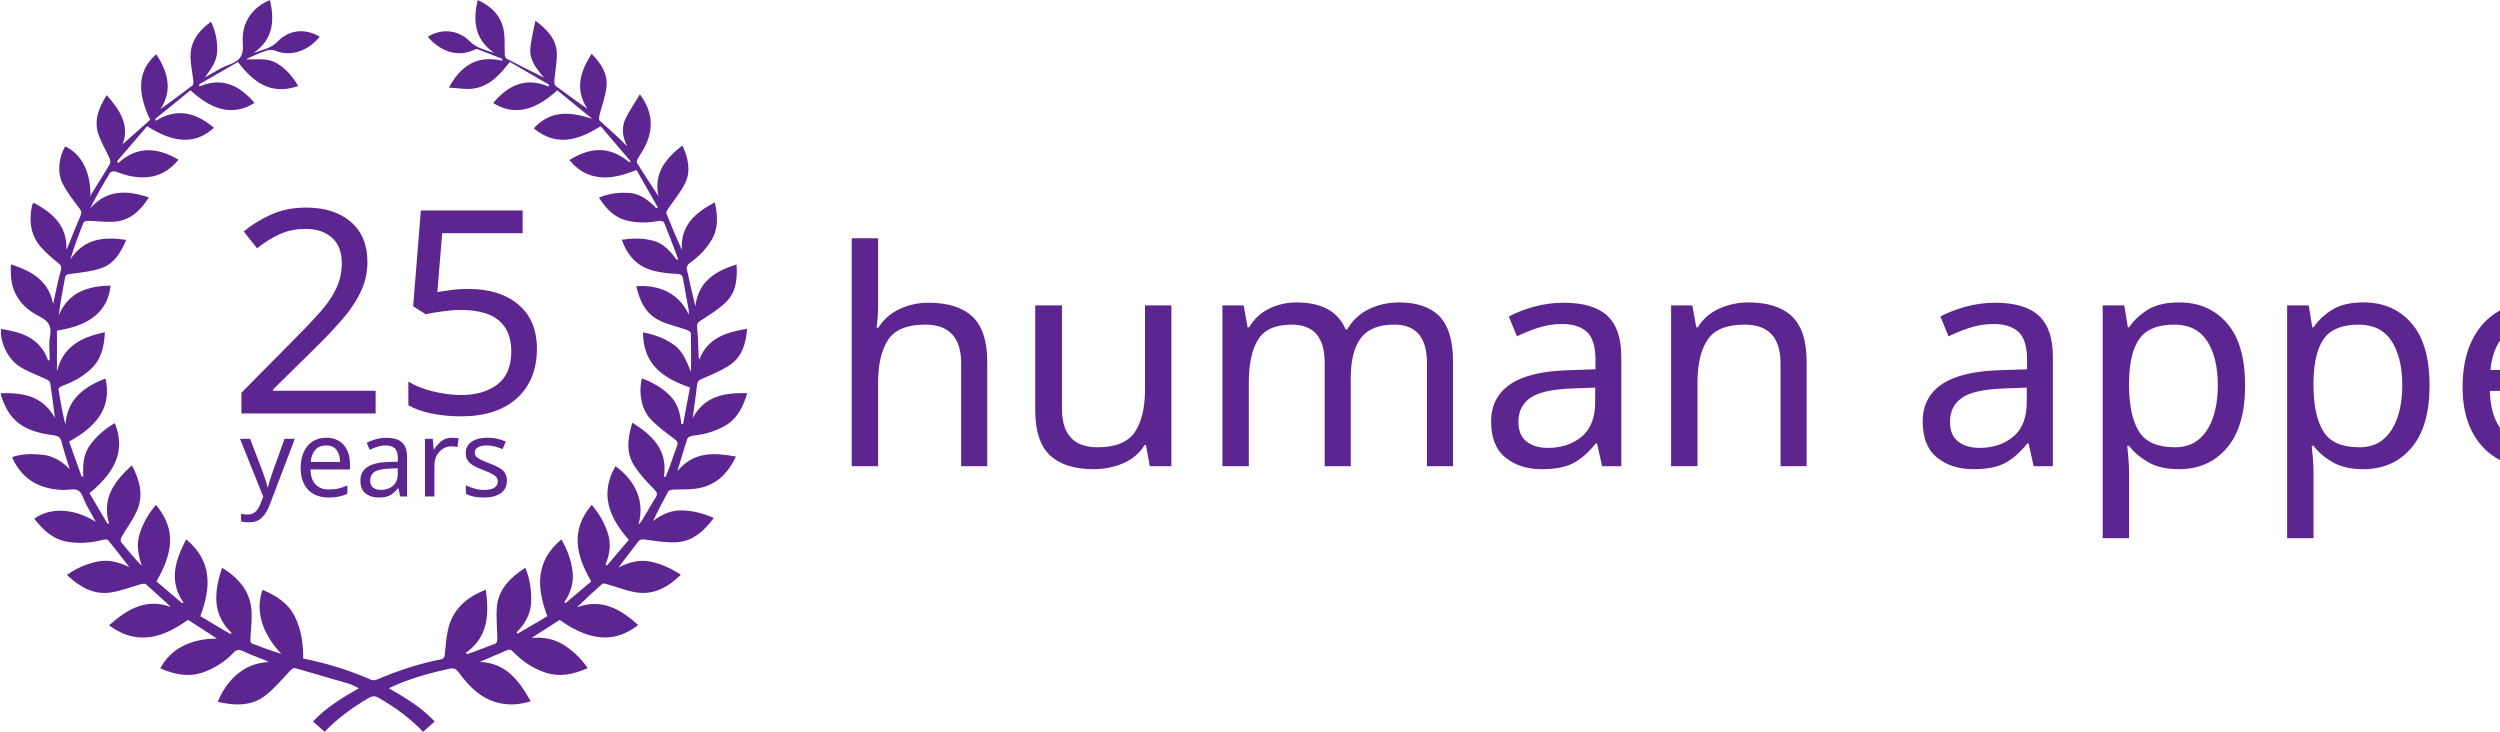
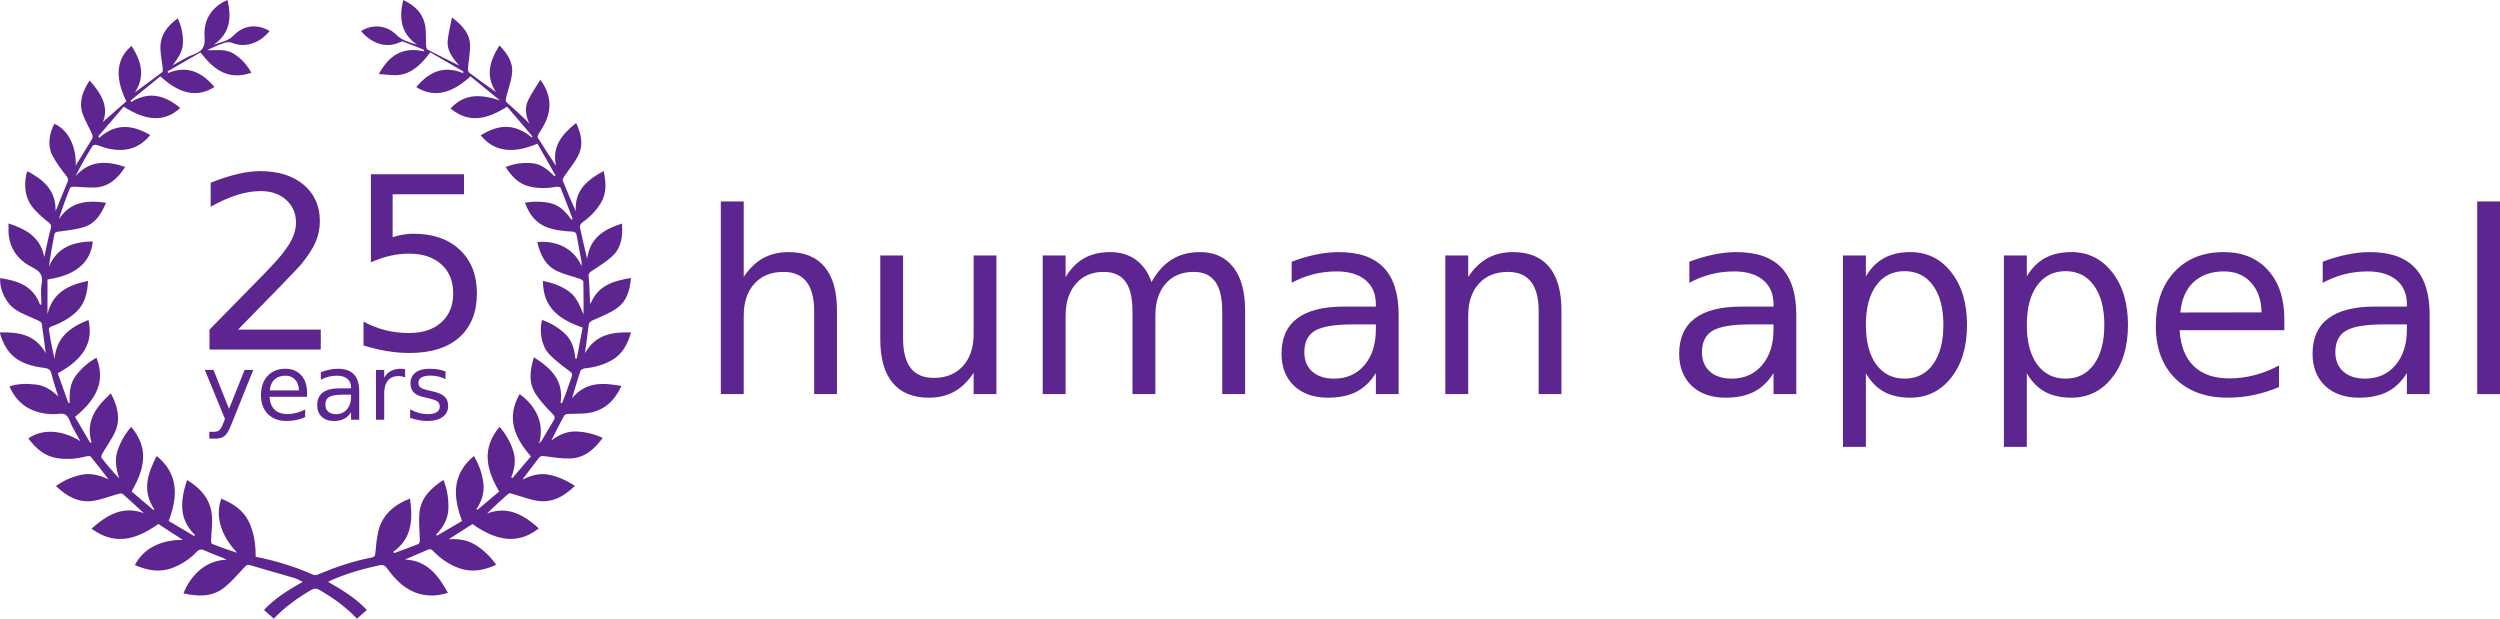
- <svg xmlns="http://www.w3.org/2000/svg" viewBox="330.712 25.382 1261.66 369.325" width="1261.66" height="369.325">
-   <g transform="matrix(1.333333, 0, 0, -1.333333, 5.684341886080802e-14, 394.7067)" id="g10">
-     <g transform="scale(0.1)" id="g12">
+ <svg xmlns="http://www.w3.org/2000/svg" viewBox="330.712 25.382 1492.412 369.325" width="1492.412" height="369.325" id="svg2" version="1.1">
+   <defs id="defs16" />
+   <g transform="matrix(1.333333,0,0,-1.333333,-0.393308,394.7073)" id="g10">
+     <g transform="scale(0.1,0.1)" id="g12">
      <path id="path14" style="fill:#5d2590;fill-opacity:1;fill-rule:nonzero;stroke:none" d="M 3952.3,164.82 C 4016.49,128.34 4075.76,92.07 4125.72,39.078 4110.34,25.492 4096.37,13.141 4081.64,0.109 4031.59,52.629 3974.58,93.43 3913.32,128.84 c -13.35,7.711 -23.55,7.281 -36.59,-0.32 C 3816.17,93.199 3759.41,53.121 3709.19,0 c -14.18,12.559 -28.12,24.898 -44.04,38.988 49,52.551 108.54,89.231 173.68,125.934 -14.6,6.738 -25.71,13.578 -37.77,17.137 -66.04,19.531 -132.44,37.902 -198.44,57.582 -12.96,3.871 -17.86,-1.743 -25.83,-10.309 -29.08,-31.281 -57.16,-64.371 -90.45,-90.684 -54.22,-42.847 -117.44,-39.898 -181.55,-25.207 25.06,65.309 88.02,147.719 193.4,150.547 -8.34,3.961 -12.63,6.274 -17.12,8.094 -26.73,10.859 -54.02,20.52 -80.08,32.789 -15.33,7.231 -25,7.418 -37.69,-6.152 -30.21,-32.278 -67.31,-55.84 -108.59,-71.559 -57.55,-21.93 -112.95,-11.051 -167.52,13.078 37.94,72.754 112.69,112.512 214.48,112.633 -38.17,24.758 -73.04,47.379 -109.19,70.828 -56.92,-38.769 -117.18,-72.769 -190.08,-65.898 -38.91,3.679 -74.29,20.078 -109.39,45.32 68.65,60.32 139.17,104.059 234.23,69.309 -31.49,28.949 -62.67,58.261 -94.91,86.359 -3.83,3.34 -13.81,1.383 -20.31,-0.41 -36.49,-10.047 -72.18,-24.367 -109.26,-30.52 -66.87,-11.109 -119.96,19.7 -169.21,65.911 35.8,25.492 73.41,41.82 115.04,50.519 43.18,9.043 81.94,-2.5 120.91,-20.609 -26.44,34.039 -52.48,68.379 -79.85,101.64 -3.07,3.711 -14.2,3 -20.78,1.262 -42.81,-11.312 -85.98,-14.5 -129.77,-7.891 -57.16,8.629 -95.42,44.52 -128.97,88.028 59.99,43.812 150.36,39.902 232.75,-11.91 -13.71,24.793 -25.21,45.113 -36.24,65.679 -9.65,17.973 -14.54,42.512 -29.38,52.481 -13.43,9.031 -37.47,2.082 -56.82,2.57 -84.83,2.172 -151.19,35.231 -190.05,114.051 -1.22,2.48 -2,5.19 -4.02,10.49 38.63,12.83 77.47,12.58 116.27,8.4 40.33,-4.35 72.45,-25.19 101.25,-53.902 -10.16,33.792 -21.63,67.282 -30,101.502 -4.62,18.89 -13,24.18 -32.37,26.61 -117.83,14.72 -168.37,59.42 -197.06,150.41 -0.6,1.88 -0.57,3.97 -1.17,8.62 82.02,1.9 157.18,-8.08 204.95,-93.48 -6.41,48.97 -11.46,91.3 -18.1,133.38 -0.81,5.15 -9.51,10.23 -15.6,13.16 -32.81,15.75 -67.88,27.74 -98.54,46.85 -45.77,28.55 -75.66,91.88 -71.8,143.07 78.48,-11.59 148.23,-34.26 178.46,-119.51 1.95,0.81 3.9,1.63 5.85,2.44 0,29.78 -4.37,60.39 1.06,89.15 7.5,39.7 -5.82,58.28 -41.52,76.32 -62.95,31.81 -103.88,83.56 -106.59,158.38 -0.42,11.62 -0.06,23.28 -0.06,38.01 79.66,-25.82 143.25,-61.9 160.06,-150.38 2.38,11.31 4.61,22.65 7.17,33.92 7.02,30.86 13.04,62.02 21.77,92.39 4.34,15.14 -0.06,21.75 -11.8,30.77 -21.09,16.21 -40.96,34.46 -59.17,53.88 -43.41,46.32 -50.14,102.1 -38.06,161.88 0.41,2.03 1.33,4.02 2.3,5.86 0.62,1.19 1.78,2.1 4.18,4.83 70.74,-38.19 127.26,-85.75 123.84,-177.85 1.81,3.74 3.85,7.4 5.42,11.25 15.92,39.1 31.22,78.48 47.99,117.21 5.2,12.02 3.45,18.38 -4.76,29.03 -23.04,29.85 -46.43,60.31 -63.44,93.71 -20.82,40.89 -13.74,98.28 10,139.81 63.19,-28.5 99.13,-102.46 95.44,-191.65 0.9,3.14 1.14,6.66 2.78,9.33 23.67,38.34 47.91,76.32 70.86,115.07 3.14,5.29 2.17,15.23 -0.57,21.37 -13.43,30.03 -30.74,58.57 -41.74,89.4 -19.22,53.91 -0.08,101.87 30.64,150.4 51.7,-57.68 87.37,-116.67 59.97,-185.74 31.09,27.41 68.51,60.41 104.63,92.27 -55.17,113.66 -41.84,192.57 23.25,248.41 42.86,-67.09 63.28,-135.02 15.22,-208.12 40.68,29.83 81.57,59.38 121.71,89.94 3.57,2.73 3.55,12.11 2.88,18.15 -3.18,28.57 -9.32,56.95 -10.43,85.57 -2.32,59.86 28.77,102.39 77.31,137.49 17.59,-35.7 24.5,-71.92 23.6,-110.28 -0.94,-40.13 -23.98,-69.2 -46.16,-100.09 30.6,16.33 59.88,36.33 92.16,48.05 39.56,14.37 54.58,34.13 51.01,79.06 -5.47,68.74 23.9,124.73 87.47,158.6 4.15,2.22 8.69,3.71 15.24,6.46 18.36,-79.79 11.45,-149.47 -62.26,-200.08 32.01,12.38 64.75,15.9 90.37,42.61 44.72,46.61 106.38,51.4 160.1,18.89 -38.29,-47.89 -103.53,-79.46 -168.43,-52.71 -9.66,3.97 -23.28,3.38 -33.46,0.02 -26.34,-8.69 -51.78,-20.11 -77.23,-33.02 39.82,-1.53 80.25,7.05 116.82,-14.69 34.74,-20.63 59.97,-49.9 80.81,-86.14 -102.79,-35.98 -169.27,13.66 -227.93,91 -49.1,-28.28 -97.84,-56.35 -146.58,-84.41 0.33,-2.73 0.66,-5.46 0.99,-8.19 87.88,36.71 152.56,2.73 208.25,-62.3 -68.43,-43.41 -147.07,-40.49 -242.36,47.69 -43.97,-35.72 -88.41,-71.85 -132.86,-107.97 0.44,-2.46 0.89,-4.9 1.34,-7.35 82,50.8 153.32,29.79 220.5,-26.49 -66.06,-60.33 -145.9,-62.85 -252.97,6.03 -37.53,-43.73 -75.52,-87.99 -113.51,-132.24 1.26,-2.52 2.53,-5.04 3.79,-7.55 73.56,67.21 149.62,58.58 228.34,12.93 -51.86,-64.2 -117.72,-77.75 -192.9,-59.62 -16.35,3.94 -31.85,11.35 -48.2,15.23 -5.5,1.31 -15.63,-1.37 -18.19,-5.56 -26.35,-43.21 -51.57,-87.11 -75.27,-134.62 63.78,72.36 139.52,69.51 222.51,41.74 -33.12,-52.11 -73.46,-89.36 -135.66,-92.16 -30.68,-1.39 -61.6,2.68 -92.43,3.44 -6.45,0.15 -17.28,-1.71 -18.84,-5.58 -18.42,-45.46 -35.45,-91.48 -50.27,-140.22 51.57,79.03 126.08,86.45 211.47,73.88 -21.17,-49.24 -46.76,-91.96 -97.25,-108.21 -36.3,-11.68 -75.33,-15.54 -113.44,-20.56 -12.21,-1.61 -18.93,-2.69 -21.36,-16.29 -8.24,-46.14 -17.68,-92.07 -23.53,-140.73 37.65,88.6 110.61,111.03 196.3,112.74 -8.74,-84.19 -62.79,-149.62 -202.9,-170.38 0,-51.4 0,-103.3 0,-155.18 22.48,95.56 92.72,130.7 181.54,148.84 -2.89,-54.32 -13.73,-102.55 -53.49,-139.55 -31.39,-29.22 -68.4,-49.23 -108.73,-63.55 -5.43,-1.92 -13.88,-8.61 -13.38,-11.97 6.69,-44.87 14.73,-89.52 26.1,-134.74 6.75,97.91 70.94,142.95 151.45,175.07 22.99,-100.88 -21.65,-175.53 -137.52,-238.82 15.66,-43.83 31.52,-88.23 47.37,-132.65 2.07,0.16 4.14,0.328 6.21,0.481 -2.01,42.769 0,84.429 26.54,120.299 25.11,33.93 56.4,60.44 92.97,81.63 32.44,-82.15 23.8,-168.66 -95.91,-265.058 22.51,-38.32 45.27,-77.082 68.04,-115.832 1.97,0.41 3.93,0.832 5.89,1.242 -27.86,95.559 20.4,159.84 86.68,219.878 29.46,-56.069 44.56,-112.222 19.66,-170.241 -15.07,-35.11 -38.97,-66.387 -58.22,-99.778 -3.09,-5.359 -5.88,-15.429 -3.16,-18.89 24.66,-31.481 50.58,-61.969 79.02,-91.621 -13.35,41.09 -21.33,81.332 -7.53,123.308 13.15,40.043 33.53,75.5 61.25,107.461 65.84,-80.64 76.02,-161.211 1.86,-289.461 31.84,-27.109 64.22,-54.668 96.61,-82.226 1.91,0.476 3.83,0.937 5.75,1.418 -57.17,83.242 -30.85,161.09 10.06,239.789 99.5,-82.321 94.28,-182.457 53.62,-290.887 37.84,-22.434 75.13,-44.531 112.4,-66.641 2.11,0.95 4.22,1.899 6.33,2.848 -76.54,73.293 -65.42,157.59 -36.63,247.109 66.63,-40.41 109.88,-93.359 112.12,-171.91 0.94,-32.898 -3.42,-65.929 -4.76,-98.918 -0.21,-5.218 1.45,-14.058 4.57,-15.289 37.03,-14.562 74.51,-27.992 112.54,-39.75 -73.11,77.141 -99.5,164.188 -71.08,242.149 51.41,-21.2 96.91,-49.879 122.42,-101.239 24.51,-49.351 31.58,-103.132 31.47,-158.73 89.94,-17.609 175.6,-44.449 258.35,-80.742 5.94,-2.61 15.36,-0.899 21.87,1.863 77.36,32.797 156.67,59.469 239.22,75.52 14.03,2.718 15.53,9.117 16.6,21.128 2.68,30.04 5.32,60.34 11.6,89.77 16.69,78.148 69.24,123.922 143.53,153.199 12.63,-92.949 9.92,-178.211 -75.67,-239.14 1.72,-1.649 3.45,-3.297 5.17,-4.95 36.04,13.27 72.25,26.141 107.9,40.383 3.8,1.52 6.29,11.008 6.22,16.778 -0.42,39.878 -5.03,80.011 -1.95,119.57 5.43,69.609 50.78,113.07 108.02,150.57 17.28,-43.191 23.33,-85.68 21.9,-129.558 -1.51,-46.34 -23.56,-83.18 -55.23,-115.614 1.29,-1.578 2.58,-3.148 3.86,-4.718 37.34,21.921 74.66,43.839 112.67,66.152 -41.01,108.457 -45.91,208.469 53.12,290.828 22.2,-37.82 36.61,-76.93 42.08,-119.34 5.55,-43.121 -6.09,-82.051 -30.79,-117.89 1.61,-1.168 3.23,-2.34 4.85,-3.5 32.1,27.089 64.2,54.179 96.92,81.8 -57.51,97.7 -80.04,193.328 1.79,289.578 27.91,-32.519 48.06,-67.316 60.78,-106.668 13.15,-40.75 7.79,-80.289 -8.86,-119.429 2.04,-0.942 4.09,-1.903 6.13,-2.852 27.3,32.102 54.59,64.199 82.24,96.711 -74.12,84.211 -110.98,172.93 -50.58,278.64 54.88,-37.968 117.34,-115.511 87.2,-221.109 6.18,6.969 10.06,10.207 12.5,14.289 17.35,29 33.86,58.532 51.82,87.149 8.59,13.691 6.81,20.672 -5.31,32.781 -26.7,26.641 -52.73,54.969 -73.51,86.28 -33.97,51.2 -26.51,107.02 -8.77,165.56 76.75,-48.43 135.14,-104.25 119.51,-204.98 2.12,-0.059 4.24,-0.129 6.36,-0.2 5.78,14.399 11.97,28.649 17.25,43.23 8.85,24.47 16.49,49.41 25.88,73.67 5.09,13.15 0.99,18.59 -10.06,26.84 -31.36,23.45 -63.38,47.04 -90.22,75.26 -34.37,36.17 -45.73,100.93 -32.36,153.73 38.85,-14.11 73.4,-33.94 103.25,-62.42 31.5,-30.06 42.16,-68.7 45.75,-110.58 2.25,-0.09 4.49,-0.18 6.74,-0.27 8.63,45.88 17.26,91.76 26.15,139 -101.16,34.26 -177.98,87.1 -177.68,208.39 43.38,-8.09 81.48,-22.1 116.06,-46.58 36.22,-25.62 48.76,-65.03 65.63,-103.29 0,49.01 0.46,98.01 -0.78,146.98 -0.1,4.53 -10.41,10.54 -17.03,12.87 -33.01,11.61 -67.78,19.21 -99.32,33.83 -54.59,25.31 -77.03,75.01 -90.12,130.74 61.1,5.26 154.5,-10.1 198.5,-107.3 0,6.15 0.91,12.48 -0.16,18.45 -7.11,39.48 -15.01,78.83 -21.88,118.35 -2.4,13.82 -8.93,16.67 -22.65,17.35 -27.93,1.41 -56.3,3.96 -83.39,10.55 -63.06,15.33 -101.61,52.59 -125.4,118.68 40.41,5.98 79.31,6.66 118.61,-3.54 40.93,-10.62 65.75,-40.97 89.83,-72.73 1.68,1.02 3.36,2.02 5.03,3.03 -17.62,46.44 -34.81,93.06 -53.59,139.05 -1.64,4.03 -14.12,6.45 -20.72,5.19 -39.36,-7.48 -78.6,-7.78 -117.51,1.04 -49.33,11.19 -80.78,44.97 -108.04,87.41 39.52,16.29 78.19,20.48 117.83,17.33 42.35,-3.38 71.58,-30.42 100.49,-57.81 1.57,1.05 3.13,2.11 4.69,3.17 -26.64,46.87 -53.29,93.75 -80.69,141.97 -59.4,-24.04 -117.72,-39.36 -178.48,-18.4 -30.47,10.52 -54.7,31.17 -75.91,55.66 68.82,42.01 142.3,61.93 228.07,-8.5 1.41,1.19 2.83,2.39 4.24,3.58 -37.83,44.33 -75.64,88.67 -113.77,133.36 -85.05,-53.84 -167.94,-78.7 -253.39,-8.28 56.71,60.45 121.28,69.64 221.75,35.91 -44.29,36.16 -88.58,72.33 -132.41,108.13 -99.32,-91.41 -177.89,-88.6 -242.58,-48.04 55.97,66.55 121.46,99.48 209.51,62.21 0.46,2.48 0.93,4.96 1.38,7.44 -48.91,28.35 -97.83,56.69 -148.12,85.84 -36.54,-47.8 -75.56,-90.77 -135.22,-100.61 -29.38,-4.84 -60.64,1.78 -95.28,3.41 46.17,85.32 108.9,123.29 201.97,101.65 -0.15,2.43 -0.32,4.86 -0.47,7.3 -30.88,12.22 -61.66,24.69 -92.75,36.34 -3.81,1.43 -9.71,-0.58 -13.89,-2.57 -67.6,-32.14 -133.68,0.89 -174.68,49.63 51.18,31.89 113.74,27.92 158.63,-16.94 26.38,-26.35 58.74,-32.75 92.47,-44.1 -73.1,50.59 -81.46,119.81 -62.1,200.26 55.48,-25.76 92.09,-63.85 99.68,-123.81 3.41,-26.96 1.35,-54.58 2.67,-81.85 0.28,-5.81 2.85,-14.48 7.06,-16.67 45.29,-23.65 91.11,-46.27 141.77,-71.66 -30.63,35.03 -56.57,68.55 -51.98,113.07 3.4,32.91 11.89,65.3 19.02,102.72 48.19,-36.36 81.8,-73.44 81.21,-129.51 -0.35,-32.78 -6.76,-65.47 -9.54,-98.28 -0.53,-6.3 1.04,-15.77 5.29,-19.02 38.55,-29.43 77.91,-57.8 120.17,-87.11 -48.35,73.31 -27.67,140.42 15.59,208.63 35.55,-36.45 62.03,-75.67 56.24,-125.92 -4.2,-36.44 -17.83,-71.75 -26.57,-107.74 -1.54,-6.31 -2.45,-16.52 1.07,-19.72 34.92,-31.72 70.85,-62.35 103.78,-97.02 -16.44,32.39 -23.47,70.13 -5.55,106.11 15.11,30.31 34.54,58.46 53.98,90.74 49.41,-67.13 52.02,-131.38 18.72,-198.16 -7.82,-15.69 -18.33,-30.01 -26.74,-45.43 -2.59,-4.73 -5.14,-12.75 -2.93,-16.31 25.87,-41.76 52.65,-82.96 81.27,-125.53 -19.11,86.43 26.68,141.63 90.07,191.96 22.41,-47.09 33.05,-94.7 11.52,-141.05 -16.28,-35.05 -43.03,-65.2 -64.67,-97.83 -3.67,-5.54 -8.79,-14.03 -6.97,-18.69 17.97,-45.69 37.27,-90.84 58.49,-138 -6.28,92.65 50.23,140.42 124.7,180.27 11.59,-52.29 14.04,-100.15 -13.8,-145.24 -21.43,-34.69 -49.85,-62.63 -83.11,-86.15 -5.31,-3.76 -10.7,-13.67 -9.51,-19.37 9.42,-45.36 20.44,-90.4 32.5,-142.16 12.91,95.56 76.88,132.62 156.17,157.81 3.62,-54.37 -1.46,-105.28 -40.44,-143.08 -27.84,-27 -62.06,-47.77 -94.86,-69.11 -11.16,-7.27 -15.3,-12.43 -13.99,-26.06 3.21,-32.92 3.92,-66.08 5.49,-99.15 0.34,-7.29 0.05,-14.62 2.36,-23.02 32.3,82.33 101.64,103.79 181.52,116.76 -4.78,-55.56 -18.85,-104.45 -63.1,-135.34 -32.31,-22.57 -70.27,-37.45 -106.69,-53.53 -11.57,-5.11 -18.14,-8.94 -19.63,-22.44 -4.39,-39.71 -10.37,-79.26 -16.7,-126.1 47.37,85.36 122.7,95.61 206.39,93.86 -15.47,-53.47 -38.64,-98.74 -87.81,-125.63 -36.88,-20.16 -76.58,-31.37 -118.58,-35.27 -7.29,-0.67 -18.3,-6.17 -20.27,-11.93 -12.87,-37.87 -23.73,-76.4 -37.49,-122.179 63.21,76.049 140.04,69.309 221.22,55.219 -32.4,-70.438 -81.79,-114.098 -157.47,-122.418 -27.15,-2.981 -54.76,-1.5 -82.12,-2.993 -5.83,-0.308 -14.3,-3.05 -16.7,-7.371 -20.04,-36.238 -38.93,-73.097 -57.6,-111.508 33.16,24.95 68.85,41.829 111.41,40.36 40.7,-1.399 79.07,-10.949 118.76,-28.641 -37.35,-50.527 -80.64,-89.879 -144.82,-92.16 -38.21,-1.359 -76.85,5.191 -115.01,10.25 -12.63,1.68 -19.87,1.133 -28.04,-10 -23.23,-31.699 -48.24,-62.098 -72.05,-95.008 38.05,18.457 76.53,30.629 119.56,21.867 41.49,-8.449 78.53,-25.519 115.81,-49.769 -48.49,-47.16 -101.96,-77.617 -169.46,-66.719 -37.06,5.988 -72.76,20.328 -109.17,30.531 -6.05,1.7 -15.27,4.5 -18.56,1.649 -32.63,-28.43 -64.33,-57.942 -96.26,-89.051 94.55,35.461 165.33,-7.16 231.91,-66.707 -77,-60.051 -167.84,-72.422 -297.34,19.227 -35.27,-22.618 -70.66,-45.309 -106.05,-67.989 42.77,2.649 83.29,-2.449 120.25,-25.769 36.16,-22.813 66.49,-51.301 92.12,-88.629 -54.04,-24.371 -107.33,-35.121 -162.99,-16.051 -46.03,15.777 -85.64,42.738 -119.14,77.949 -8.38,8.809 -14.62,9.641 -25.29,4.942 -33.17,-14.614 -66.88,-27.992 -100.79,-43.442 99.04,-3.871 148.39,-70.269 192.28,-148.82 -41.83,-13.32 -81.94,-15.969 -122.02,-6.129 -66.08,16.238 -111.04,61.688 -149.47,114.328 -9.9,13.551 -17.72,18.821 -35.71,14.961 -74.55,-16.058 -147.46,-36.73 -217.22,-67.84 -3.01,-1.34 -5.87,-3.011 -12.13,-6.25" />
-       <g transform="scale(10)" id="g16">
-         <text id="text20" style="font-variant-ligatures: normal; font-variant-caps: normal; font-weight: normal; font-size: 107.642px; font-family: &quot;Rock Salt&quot;; writing-mode: lr-tb; fill: rgb(93, 37, 144); fill-opacity: 1; fill-rule: nonzero; stroke: none; white-space: pre;" transform="matrix(1,0,0,-1,334.241,120.486)">
-           <tspan id="tspan18" y="0" x="0">25</tspan>
-         </text>
-         <text id="text24" style="font-variant-ligatures: normal; font-variant-caps: normal; font-size: 40.727px; font-family: Museo; writing-mode: lr-tb; fill: rgb(93, 37, 144); fill-opacity: 1; fill-rule: nonzero; stroke: none; white-space: pre;" transform="matrix(1,0,0,-1,338.8281,89.0821)">
-           <tspan id="tspan22" y="0" x="0">years</tspan>
-         </text>
-         <text id="text28" style="font-variant-ligatures: normal; font-variant-caps: normal; font-weight: normal; font-size: 113.52px; font-family: Museo500; writing-mode: lr-tb; fill: rgb(93, 37, 144); fill-opacity: 1; fill-rule: nonzero; stroke: none; white-space: pre;" transform="matrix(1,0,0,-1,560.7481,100.5469)">
-           <tspan id="tspan26" y="0" x="0">human appeal</tspan>
-         </text>
+       <g transform="scale(10,10)" id="g16">
+         <g transform="matrix(1,0,0,-1,334.241,120.486)" style="font-weight:normal;font-size:107.642px;font-family:'Rock Salt';writing-mode:lr-tb;white-space:pre;fill:#5d2590;fill-opacity:1;fill-rule:nonzero;stroke:none" id="text20">
+           <path d="m 20.656,-8.935 37.054,0 0,8.935 -49.826,0 0,-8.935 q 6.044,-6.255 16.451,-16.767 10.459,-10.564 13.14,-13.613 5.098,-5.729 7.096,-9.671 2.05,-3.995 2.05,-7.831 0,-6.255 -4.415,-10.197 -4.362,-3.942 -11.405,-3.942 -4.993,0 -10.564,1.734 -5.519,1.734 -11.826,5.256 l 0,-10.722 q 6.412,-2.575 11.984,-3.889 5.571,-1.314 10.197,-1.314 12.194,0 19.447,6.097 7.253,6.097 7.253,16.293 0,4.835 -1.84,9.198 -1.787,4.31 -6.57,10.197 -1.314,1.524 -8.357,8.83 -7.043,7.253 -19.868,20.341 z" style="" id="path3347" />
+           <path d="m 80.153,-78.471 41.68,0 0,8.935 -31.956,0 0,19.237 q 2.313,-0.788 4.625,-1.156 2.313,-0.42 4.625,-0.42 13.14,0 20.814,7.201 7.674,7.201 7.674,19.5 0,12.667 -7.884,19.71 -7.884,6.99 -22.233,6.99 -4.941,0 -10.091,-0.841 -5.098,-0.841 -10.564,-2.523 l 0,-10.67 q 4.73,2.575 9.776,3.837 5.046,1.261 10.67,1.261 9.093,0 14.401,-4.783 5.309,-4.783 5.309,-12.982 0,-8.199 -5.309,-12.982 -5.309,-4.783 -14.401,-4.783 -4.257,0 -8.515,0.946 -4.205,0.946 -8.62,2.943 l 0,-39.42 z" style="" id="path3349" />
+         </g>
+         <g transform="matrix(1,0,0,-1,338.8281,89.0821)" style="font-size:40.727px;font-family:Museo;writing-mode:lr-tb;white-space:pre;fill:#5d2590;fill-opacity:1;fill-rule:nonzero;stroke:none" id="text24">
+           <path d="M 13.105,2.068 Q 11.554,6.045 10.082,7.259 8.611,8.472 6.145,8.472 l -2.923,0 0,-3.062 2.148,0 q 1.511,0 2.347,-0.716 Q 8.551,3.977 9.565,1.312 l 0.656,-1.67 -9.009,-21.915 3.878,0 6.96,17.42 6.96,-17.42 3.878,0 -9.784,24.341 z" style="" id="path3352" />
+           <path d="m 46.991,-12.051 0,1.79 -16.824,0 q 0.239,3.778 2.267,5.767 2.048,1.969 5.687,1.969 2.108,0 4.077,-0.517 1.989,-0.517 3.937,-1.551 l 0,3.46 q -1.969,0.835 -4.037,1.273 -2.068,0.437 -4.196,0.437 -5.33,0 -8.452,-3.102 -3.102,-3.102 -3.102,-8.392 0,-5.469 2.943,-8.67 2.963,-3.222 7.974,-3.222 4.494,0 7.099,2.903 2.625,2.884 2.625,7.855 z m -3.659,-1.074 q -0.04,-3.003 -1.69,-4.793 -1.631,-1.79 -4.335,-1.79 -3.062,0 -4.912,1.73 -1.83,1.73 -2.108,4.872 l 13.045,-0.02 z" style="" id="path3354" />
+           <path d="m 63.04,-11.196 q -4.435,0 -6.145,1.014 -1.71,1.014 -1.71,3.46 0,1.949 1.273,3.102 1.293,1.134 3.5,1.134 3.043,0 4.872,-2.148 1.849,-2.168 1.849,-5.747 l 0,-0.815 -3.639,0 z m 7.298,-1.511 0,12.707 -3.659,0 0,-3.381 q -1.253,2.028 -3.122,3.003 -1.869,0.955 -4.574,0.955 -3.42,0 -5.449,-1.909 -2.009,-1.929 -2.009,-5.151 0,-3.759 2.506,-5.668 2.526,-1.909 7.517,-1.909 l 5.131,0 0,-0.358 q 0,-2.526 -1.67,-3.898 -1.651,-1.392 -4.653,-1.392 -1.909,0 -3.719,0.457 -1.81,0.457 -3.48,1.372 l 0,-3.381 q 2.009,-0.776 3.898,-1.153 1.889,-0.398 3.679,-0.398 4.832,0 7.219,2.506 2.386,2.506 2.386,7.597 z" style="" id="path3356" />
+           <path d="m 90.881,-18.852 q -0.616,-0.358 -1.352,-0.517 -0.716,-0.179 -1.591,-0.179 -3.102,0 -4.773,2.028 -1.651,2.009 -1.651,5.787 l 0,11.733 -3.679,0 0,-22.273 3.679,0 0,3.46 q 1.153,-2.028 3.003,-3.003 1.849,-0.994 4.494,-0.994 0.378,0 0.835,0.06 0.457,0.04 1.014,0.139 l 0.02,3.759 z" style="" id="path3358" />
+           <path d="m 108.957,-21.616 0,3.46 q -1.551,-0.795 -3.222,-1.193 -1.67,-0.398 -3.46,-0.398 -2.724,0 -4.097,0.835 -1.352,0.835 -1.352,2.506 0,1.273 0.974,2.009 0.974,0.716 3.918,1.372 l 1.253,0.278 q 3.898,0.835 5.528,2.366 1.651,1.511 1.651,4.236 0,3.102 -2.466,4.912 -2.446,1.81 -6.741,1.81 -1.79,0 -3.739,-0.358 -1.929,-0.338 -4.077,-1.034 l 0,-3.778 q 2.028,1.054 3.997,1.591 1.969,0.517 3.898,0.517 2.585,0 3.977,-0.875 1.392,-0.895 1.392,-2.506 0,-1.491 -1.014,-2.287 -0.994,-0.795 -4.395,-1.531 l -1.273,-0.298 q -3.401,-0.716 -4.912,-2.187 -1.511,-1.491 -1.511,-4.077 0,-3.142 2.227,-4.852 2.227,-1.71 6.324,-1.71 2.028,0 3.818,0.298 1.79,0.298 3.301,0.895 z" style="" id="path3360" />
+         </g>
+         <g transform="matrix(1,0,0,-1,560.7481,100.5469)" style="font-weight:normal;font-size:113.52px;font-family:Museo500;writing-mode:lr-tb;white-space:pre;fill:#5d2590;fill-opacity:1;fill-rule:nonzero;stroke:none" id="text28">
+           <path d="m 62.303,-37.47 0,37.47 -10.199,0 0,-37.138 q 0,-8.813 -3.437,-13.192 -3.437,-4.379 -10.31,-4.379 -8.259,0 -13.026,5.266 -4.767,5.266 -4.767,14.356 l 0,35.087 -10.254,0 0,-86.249 10.254,0 0,33.812 q 3.658,-5.598 8.592,-8.37 4.989,-2.771 11.474,-2.771 10.698,0 16.185,6.652 5.488,6.596 5.488,19.456 z" style="" id="path3363" />
+           <path d="m 81.703,-24.5 0,-37.581 10.199,0 0,37.193 q 0,8.813 3.437,13.248 3.437,4.379 10.31,4.379 8.259,0 13.026,-5.266 4.822,-5.266 4.822,-14.356 l 0,-35.198 10.199,0 0,62.081 -10.199,0 0,-9.534 q -3.714,5.654 -8.647,8.425 -4.878,2.716 -11.363,2.716 -10.698,0 -16.241,-6.652 -5.543,-6.652 -5.543,-19.456 z" style="" id="path3365" />
+           <path d="m 203.15,-50.164 q 3.825,-6.873 9.146,-10.144 5.321,-3.27 12.527,-3.27 9.7,0 14.966,6.818 5.266,6.762 5.266,19.29 l 0,37.47 -10.255,0 0,-37.138 q 0,-8.924 -3.159,-13.248 -3.159,-4.324 -9.645,-4.324 -7.926,0 -12.527,5.266 -4.601,5.266 -4.601,14.356 l 0,35.087 -10.254,0 0,-37.138 q 0,-8.98 -3.159,-13.248 -3.159,-4.324 -9.756,-4.324 -7.816,0 -12.416,5.321 -4.601,5.266 -4.601,14.301 l 0,35.087 -10.254,0 0,-62.081 10.254,0 0,9.645 q 3.492,-5.709 8.37,-8.425 4.878,-2.716 11.585,-2.716 6.762,0 11.474,3.437 4.767,3.437 7.04,9.977 z" style="" id="path3367" />
+           <path d="m 293.445,-31.207 q -12.361,0 -17.128,2.827 -4.767,2.827 -4.767,9.645 0,5.432 3.547,8.647 3.603,3.159 9.756,3.159 8.481,0 13.58,-5.986 5.155,-6.042 5.155,-16.019 l 0,-2.273 -10.144,0 z m 20.343,-4.213 0,35.42 -10.199,0 0,-9.423 q -3.492,5.654 -8.702,8.37 -5.21,2.661 -12.749,2.661 -9.534,0 -15.188,-5.321 -5.598,-5.377 -5.598,-14.356 0,-10.476 6.984,-15.797 7.04,-5.321 20.952,-5.321 l 14.301,0 0,-0.998 q 0,-7.04 -4.656,-10.864 -4.601,-3.88 -12.971,-3.88 -5.321,0 -10.365,1.275 -5.044,1.275 -9.7,3.825 l 0,-9.423 q 5.598,-2.162 10.864,-3.215 5.266,-1.109 10.254,-1.109 13.469,0 20.121,6.984 6.652,6.984 6.652,21.174 z" style="" id="path3369" />
+           <path d="m 386.677,-37.47 0,37.47 -10.199,0 0,-37.138 q 0,-8.813 -3.437,-13.192 -3.437,-4.379 -10.31,-4.379 -8.259,0 -13.026,5.266 -4.767,5.266 -4.767,14.356 l 0,35.087 -10.255,0 0,-62.081 10.255,0 0,9.645 q 3.658,-5.598 8.592,-8.37 4.989,-2.771 11.474,-2.771 10.698,0 16.185,6.652 5.488,6.596 5.488,19.456 z" style="" id="path3371" />
+           <path d="m 471.485,-31.207 q -12.361,0 -17.128,2.827 -4.767,2.827 -4.767,9.645 0,5.432 3.547,8.647 3.603,3.159 9.756,3.159 8.481,0 13.58,-5.986 5.155,-6.042 5.155,-16.019 l 0,-2.273 -10.144,0 z m 20.343,-4.213 0,35.42 -10.199,0 0,-9.423 q -3.492,5.654 -8.702,8.37 -5.21,2.661 -12.749,2.661 -9.534,0 -15.188,-5.321 -5.598,-5.377 -5.598,-14.356 0,-10.476 6.984,-15.797 7.04,-5.321 20.952,-5.321 l 14.301,0 0,-0.998 q 0,-7.04 -4.656,-10.864 -4.601,-3.88 -12.971,-3.88 -5.321,0 -10.365,1.275 -5.044,1.275 -9.7,3.825 l 0,-9.423 q 5.598,-2.162 10.864,-3.215 5.266,-1.109 10.254,-1.109 13.469,0 20.121,6.984 6.652,6.984 6.652,21.174 z" style="" id="path3373" />
+           <path d="m 522.979,-9.312 0,32.925 -10.255,0 0,-85.694 10.255,0 0,9.423 q 3.215,-5.543 8.093,-8.204 4.933,-2.716 11.751,-2.716 11.308,0 18.347,8.98 7.095,8.98 7.095,23.613 0,14.633 -7.095,23.613 -7.04,8.98 -18.347,8.98 -6.818,0 -11.751,-2.661 -4.878,-2.716 -8.093,-8.259 z m 34.699,-21.673 q 0,-11.252 -4.656,-17.627 -4.601,-6.43 -12.693,-6.43 -8.093,0 -12.749,6.43 -4.601,6.374 -4.601,17.627 0,11.252 4.601,17.682 4.656,6.374 12.749,6.374 8.093,0 12.693,-6.374 4.656,-6.43 4.656,-17.682 z" style="" id="path3375" />
+           <path d="m 595.038,-9.312 0,32.925 -10.254,0 0,-85.694 10.254,0 0,9.423 q 3.215,-5.543 8.093,-8.204 4.933,-2.716 11.751,-2.716 11.308,0 18.347,8.98 7.095,8.98 7.095,23.613 0,14.633 -7.095,23.613 -7.04,8.98 -18.347,8.98 -6.818,0 -11.751,-2.661 -4.878,-2.716 -8.093,-8.259 z m 34.699,-21.673 q 0,-11.252 -4.656,-17.627 -4.601,-6.43 -12.693,-6.43 -8.093,0 -12.749,6.43 -4.601,6.374 -4.601,17.627 0,11.252 4.601,17.682 4.656,6.374 12.749,6.374 8.093,0 12.693,-6.374 4.656,-6.43 4.656,-17.682 z" style="" id="path3377" />
+           <path d="m 710.331,-33.59 0,4.989 -46.894,0 q 0.665,10.532 6.319,16.075 5.709,5.488 15.853,5.488 5.876,0 11.363,-1.441 5.543,-1.441 10.975,-4.324 l 0,9.645 q -5.488,2.328 -11.252,3.547 -5.765,1.219 -11.696,1.219 -14.855,0 -23.558,-8.647 -8.647,-8.647 -8.647,-23.391 0,-15.243 8.204,-24.167 8.259,-8.98 22.227,-8.98 12.527,0 19.788,8.093 7.317,8.037 7.317,21.895 z m -10.199,-2.993 q -0.111,-8.37 -4.712,-13.359 -4.545,-4.989 -12.084,-4.989 -8.536,0 -13.691,4.822 -5.1,4.822 -5.876,13.58 l 36.362,-0.055 z" style="" id="path3379" />
+           <path d="m 755.063,-31.207 q -12.361,0 -17.128,2.827 -4.767,2.827 -4.767,9.645 0,5.432 3.547,8.647 3.603,3.159 9.756,3.159 8.481,0 13.58,-5.986 5.155,-6.042 5.155,-16.019 l 0,-2.273 -10.144,0 z m 20.343,-4.213 0,35.42 -10.199,0 0,-9.423 q -3.492,5.654 -8.702,8.37 -5.21,2.661 -12.749,2.661 -9.534,0 -15.188,-5.321 -5.598,-5.377 -5.598,-14.356 0,-10.476 6.984,-15.797 7.04,-5.321 20.952,-5.321 l 14.301,0 0,-0.998 q 0,-7.04 -4.656,-10.864 -4.601,-3.88 -12.971,-3.88 -5.321,0 -10.365,1.275 -5.044,1.275 -9.7,3.825 l 0,-9.423 q 5.598,-2.162 10.864,-3.215 5.266,-1.109 10.255,-1.109 13.469,0 20.121,6.984 6.652,6.984 6.652,21.174 z" style="" id="path3381" />
+           <path d="m 796.691,-86.249 10.199,0 0,86.249 -10.199,0 0,-86.249 z" style="" id="path3383" />
+         </g>
      </g>
    </g>
  </g>
</svg>
